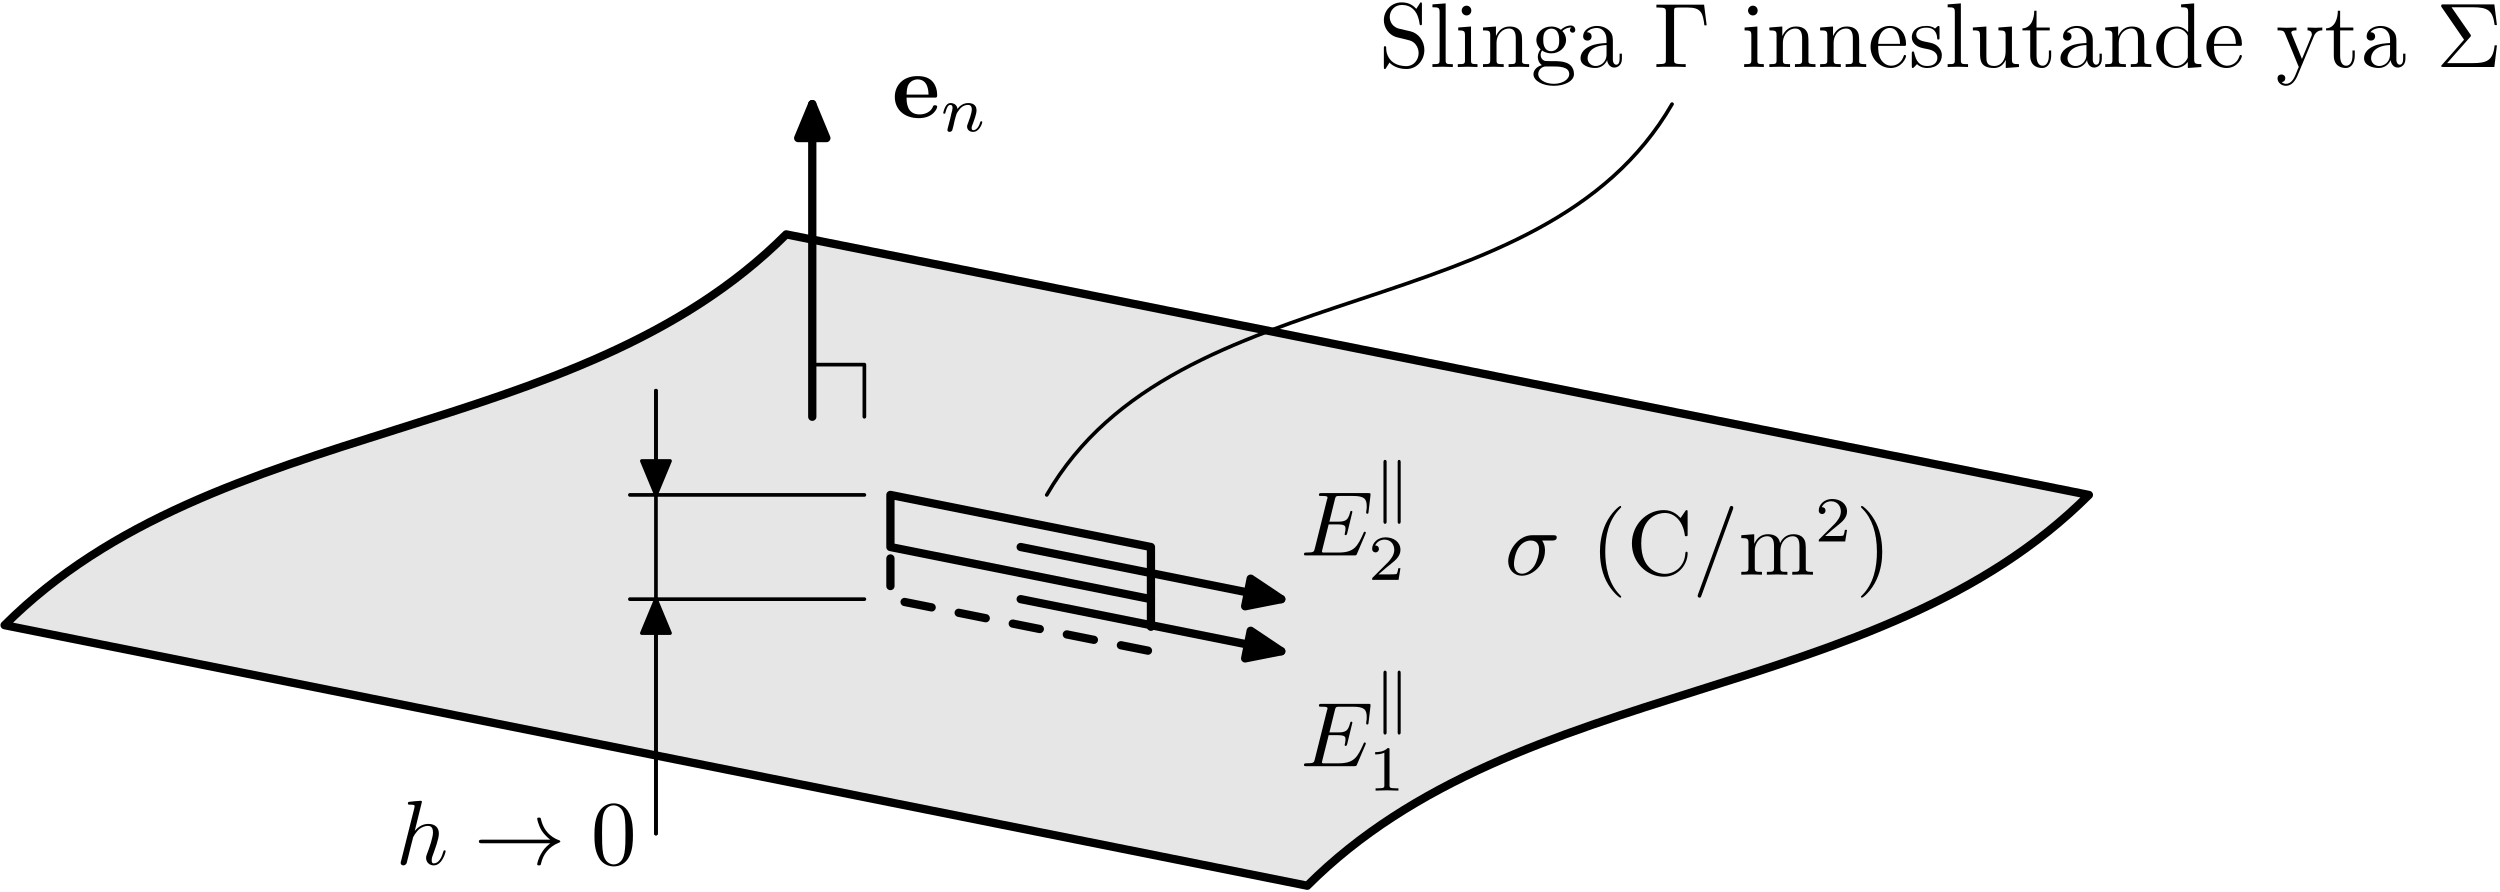
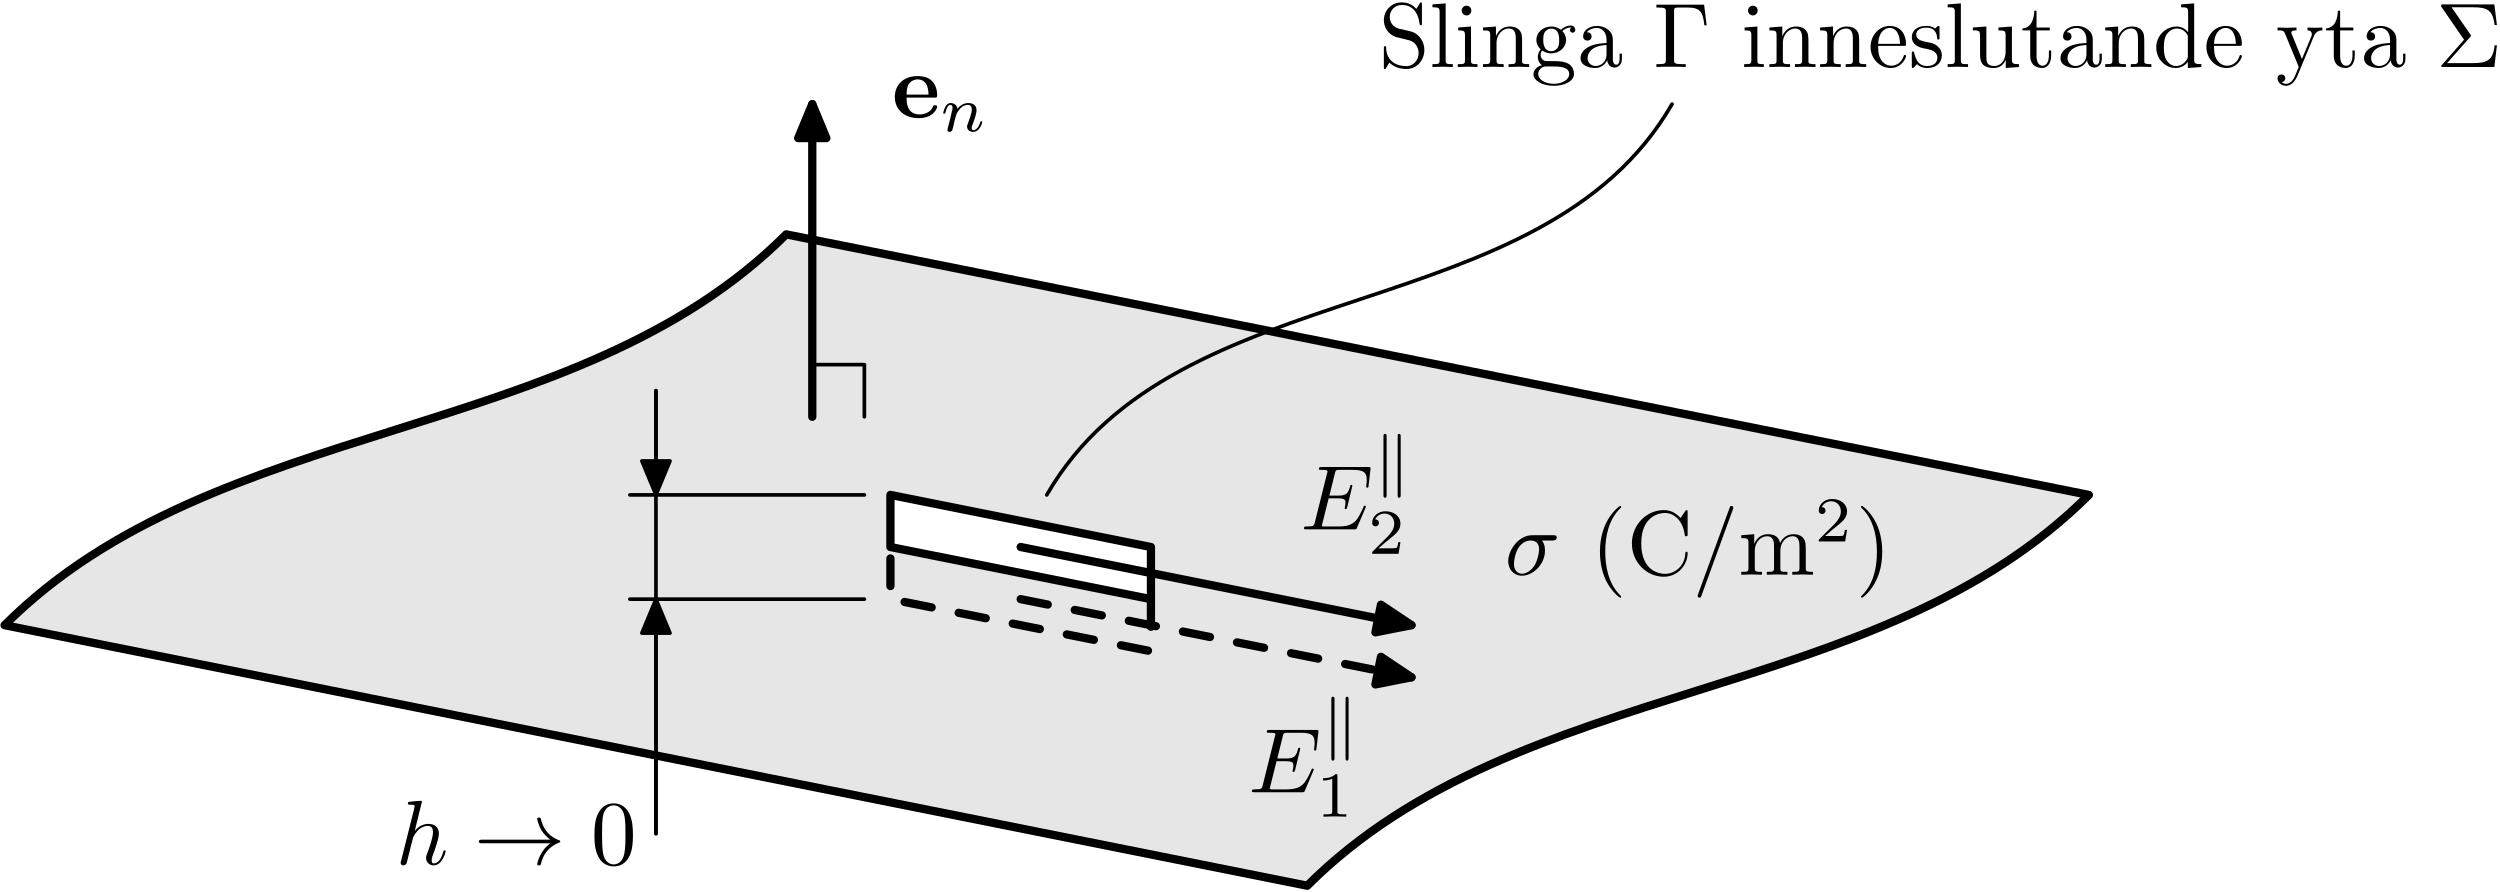
<svg xmlns="http://www.w3.org/2000/svg" xmlns:xlink="http://www.w3.org/1999/xlink" width="272pt" height="97pt" viewBox="0 0 272 97">
  <defs>
    <g>
      <g id="glyph-0-0">
        <path d="M 5.156 -3.719 C 5.297 -3.719 5.656 -3.719 5.656 -4.062 C 5.656 -4.297 5.438 -4.297 5.266 -4.297 L 2.984 -4.297 C 1.484 -4.297 0.375 -2.656 0.375 -1.469 C 0.375 -0.594 0.969 0.109 1.875 0.109 C 3.047 0.109 4.375 -1.094 4.375 -2.625 C 4.375 -2.797 4.375 -3.281 4.062 -3.719 Z M 1.891 -0.109 C 1.391 -0.109 1 -0.469 1 -1.188 C 1 -1.484 1.109 -2.297 1.469 -2.891 C 1.891 -3.578 2.484 -3.719 2.828 -3.719 C 3.656 -3.719 3.734 -3.062 3.734 -2.75 C 3.734 -2.281 3.531 -1.469 3.203 -0.953 C 2.812 -0.375 2.266 -0.109 1.891 -0.109 Z M 1.891 -0.109 " />
      </g>
      <g id="glyph-0-1">
        <path d="M 4.375 -7.094 C 4.422 -7.234 4.422 -7.266 4.422 -7.281 C 4.422 -7.391 4.344 -7.484 4.234 -7.484 C 4.156 -7.484 4.094 -7.453 4.062 -7.391 L 0.594 2.109 C 0.547 2.25 0.547 2.281 0.547 2.297 C 0.547 2.406 0.641 2.5 0.75 2.5 C 0.875 2.5 0.906 2.422 0.969 2.25 Z M 4.375 -7.094 " />
      </g>
      <g id="glyph-0-2">
        <path d="M 7.062 -2.328 C 7.078 -2.375 7.109 -2.438 7.109 -2.469 C 7.109 -2.469 7.109 -2.578 6.984 -2.578 C 6.891 -2.578 6.875 -2.516 6.859 -2.453 C 6.203 -0.984 5.844 -0.312 4.141 -0.312 L 2.688 -0.312 C 2.547 -0.312 2.516 -0.312 2.469 -0.312 C 2.359 -0.328 2.328 -0.344 2.328 -0.422 C 2.328 -0.453 2.328 -0.469 2.375 -0.641 L 3.062 -3.375 L 4.047 -3.375 C 4.891 -3.375 4.891 -3.156 4.891 -2.906 C 4.891 -2.844 4.891 -2.719 4.828 -2.422 C 4.812 -2.375 4.797 -2.344 4.797 -2.312 C 4.797 -2.266 4.828 -2.203 4.922 -2.203 C 5 -2.203 5.031 -2.25 5.078 -2.406 L 5.641 -4.734 C 5.641 -4.797 5.594 -4.844 5.516 -4.844 C 5.438 -4.844 5.406 -4.781 5.391 -4.672 C 5.172 -3.906 5 -3.672 4.078 -3.672 L 3.141 -3.672 L 3.734 -6.078 C 3.828 -6.438 3.844 -6.469 4.281 -6.469 L 5.688 -6.469 C 6.891 -6.469 7.203 -6.188 7.203 -5.359 C 7.203 -5.125 7.203 -5.109 7.156 -4.828 C 7.156 -4.781 7.141 -4.703 7.141 -4.656 C 7.141 -4.609 7.172 -4.531 7.266 -4.531 C 7.375 -4.531 7.391 -4.594 7.406 -4.781 L 7.609 -6.516 C 7.641 -6.781 7.594 -6.781 7.344 -6.781 L 2.297 -6.781 C 2.109 -6.781 2 -6.781 2 -6.578 C 2 -6.469 2.094 -6.469 2.281 -6.469 C 2.656 -6.469 2.938 -6.469 2.938 -6.297 C 2.938 -6.25 2.938 -6.234 2.875 -6.047 L 1.562 -0.781 C 1.469 -0.391 1.453 -0.312 0.656 -0.312 C 0.484 -0.312 0.375 -0.312 0.375 -0.125 C 0.375 0 0.469 0 0.656 0 L 5.828 0 C 6.062 0 6.078 -0.016 6.141 -0.172 Z M 7.062 -2.328 " />
      </g>
      <g id="glyph-0-3">
        <path d="M 2.859 -6.812 C 2.859 -6.812 2.859 -6.922 2.734 -6.922 C 2.5 -6.922 1.781 -6.844 1.516 -6.812 C 1.438 -6.812 1.328 -6.797 1.328 -6.625 C 1.328 -6.5 1.422 -6.5 1.562 -6.5 C 2.047 -6.5 2.062 -6.438 2.062 -6.328 L 2.031 -6.125 L 0.594 -0.391 C 0.547 -0.25 0.547 -0.234 0.547 -0.172 C 0.547 0.062 0.75 0.109 0.844 0.109 C 1 0.109 1.156 -0.016 1.203 -0.156 L 1.391 -0.906 L 1.609 -1.797 C 1.672 -2.031 1.734 -2.25 1.781 -2.469 C 1.797 -2.531 1.891 -2.859 1.891 -2.922 C 1.922 -3.016 2.234 -3.562 2.578 -3.844 C 2.797 -4 3.094 -4.188 3.531 -4.188 C 3.953 -4.188 4.062 -3.844 4.062 -3.484 C 4.062 -2.953 3.688 -1.859 3.453 -1.25 C 3.375 -1.031 3.312 -0.906 3.312 -0.703 C 3.312 -0.234 3.672 0.109 4.141 0.109 C 5.078 0.109 5.438 -1.344 5.438 -1.422 C 5.438 -1.531 5.359 -1.531 5.328 -1.531 C 5.219 -1.531 5.219 -1.5 5.172 -1.344 C 5.031 -0.812 4.703 -0.109 4.156 -0.109 C 3.984 -0.109 3.922 -0.203 3.922 -0.438 C 3.922 -0.688 4 -0.922 4.094 -1.141 C 4.25 -1.578 4.703 -2.766 4.703 -3.344 C 4.703 -3.984 4.312 -4.406 3.562 -4.406 C 2.938 -4.406 2.453 -4.094 2.078 -3.641 Z M 2.859 -6.812 " />
      </g>
      <g id="glyph-1-0">
        <path d="M 3.297 2.391 C 3.297 2.359 3.297 2.344 3.125 2.172 C 1.891 0.922 1.562 -0.969 1.562 -2.5 C 1.562 -4.234 1.938 -5.969 3.172 -7.203 C 3.297 -7.328 3.297 -7.344 3.297 -7.375 C 3.297 -7.453 3.266 -7.484 3.203 -7.484 C 3.094 -7.484 2.203 -6.797 1.609 -5.531 C 1.109 -4.438 0.984 -3.328 0.984 -2.5 C 0.984 -1.719 1.094 -0.516 1.641 0.625 C 2.25 1.844 3.094 2.5 3.203 2.5 C 3.266 2.5 3.297 2.469 3.297 2.391 Z M 3.297 2.391 " />
      </g>
      <g id="glyph-1-1">
        <path d="M 0.562 -3.406 C 0.562 -1.344 2.172 0.219 4.031 0.219 C 5.656 0.219 6.625 -1.172 6.625 -2.328 C 6.625 -2.422 6.625 -2.5 6.5 -2.5 C 6.391 -2.5 6.391 -2.438 6.375 -2.328 C 6.297 -0.906 5.234 -0.094 4.141 -0.094 C 3.531 -0.094 1.578 -0.422 1.578 -3.406 C 1.578 -6.375 3.531 -6.719 4.141 -6.719 C 5.219 -6.719 6.109 -5.812 6.312 -4.359 C 6.328 -4.219 6.328 -4.188 6.469 -4.188 C 6.625 -4.188 6.625 -4.219 6.625 -4.422 L 6.625 -6.781 C 6.625 -6.953 6.625 -7.031 6.516 -7.031 C 6.484 -7.031 6.438 -7.031 6.359 -6.906 L 5.859 -6.172 C 5.5 -6.531 4.984 -7.031 4.031 -7.031 C 2.156 -7.031 0.562 -5.438 0.562 -3.406 Z M 0.562 -3.406 " />
      </g>
      <g id="glyph-1-2">
        <path d="M 1.094 -3.422 L 1.094 -0.75 C 1.094 -0.312 0.984 -0.312 0.312 -0.312 L 0.312 0 C 0.672 -0.016 1.172 -0.031 1.453 -0.031 C 1.703 -0.031 2.219 -0.016 2.562 0 L 2.562 -0.312 C 1.891 -0.312 1.781 -0.312 1.781 -0.75 L 1.781 -2.594 C 1.781 -3.625 2.5 -4.188 3.125 -4.188 C 3.766 -4.188 3.875 -3.656 3.875 -3.078 L 3.875 -0.75 C 3.875 -0.312 3.766 -0.312 3.094 -0.312 L 3.094 0 C 3.438 -0.016 3.953 -0.031 4.219 -0.031 C 4.469 -0.031 5 -0.016 5.328 0 L 5.328 -0.312 C 4.672 -0.312 4.562 -0.312 4.562 -0.75 L 4.562 -2.594 C 4.562 -3.625 5.266 -4.188 5.906 -4.188 C 6.531 -4.188 6.641 -3.656 6.641 -3.078 L 6.641 -0.75 C 6.641 -0.312 6.531 -0.312 5.859 -0.312 L 5.859 0 C 6.203 -0.016 6.719 -0.031 6.984 -0.031 C 7.25 -0.031 7.766 -0.016 8.109 0 L 8.109 -0.312 C 7.594 -0.312 7.344 -0.312 7.328 -0.609 L 7.328 -2.516 C 7.328 -3.375 7.328 -3.672 7.016 -4.031 C 6.875 -4.203 6.547 -4.406 5.969 -4.406 C 5.141 -4.406 4.688 -3.812 4.531 -3.422 C 4.391 -4.297 3.656 -4.406 3.203 -4.406 C 2.469 -4.406 2 -3.984 1.719 -3.359 L 1.719 -4.406 L 0.312 -4.297 L 0.312 -3.984 C 1.016 -3.984 1.094 -3.922 1.094 -3.422 Z M 1.094 -3.422 " />
      </g>
      <g id="glyph-1-3">
        <path d="M 2.875 -2.5 C 2.875 -3.266 2.766 -4.469 2.219 -5.609 C 1.625 -6.828 0.766 -7.484 0.672 -7.484 C 0.609 -7.484 0.562 -7.438 0.562 -7.375 C 0.562 -7.344 0.562 -7.328 0.75 -7.141 C 1.734 -6.156 2.297 -4.578 2.297 -2.5 C 2.297 -0.781 1.938 0.969 0.703 2.219 C 0.562 2.344 0.562 2.359 0.562 2.391 C 0.562 2.453 0.609 2.5 0.672 2.5 C 0.766 2.5 1.672 1.812 2.25 0.547 C 2.766 -0.547 2.875 -1.656 2.875 -2.5 Z M 2.875 -2.5 " />
      </g>
      <g id="glyph-1-4">
        <path d="M 3.484 -3.875 L 2.203 -4.172 C 1.578 -4.328 1.203 -4.859 1.203 -5.438 C 1.203 -6.141 1.734 -6.75 2.516 -6.75 C 4.172 -6.75 4.391 -5.109 4.453 -4.672 C 4.469 -4.609 4.469 -4.547 4.578 -4.547 C 4.703 -4.547 4.703 -4.594 4.703 -4.781 L 4.703 -6.781 C 4.703 -6.953 4.703 -7.031 4.594 -7.031 C 4.531 -7.031 4.516 -7.016 4.453 -6.891 L 4.094 -6.328 C 3.797 -6.625 3.391 -7.031 2.5 -7.031 C 1.391 -7.031 0.562 -6.156 0.562 -5.094 C 0.562 -4.266 1.094 -3.531 1.859 -3.266 C 1.969 -3.234 2.484 -3.109 3.188 -2.938 C 3.453 -2.875 3.75 -2.797 4.031 -2.438 C 4.234 -2.172 4.344 -1.844 4.344 -1.516 C 4.344 -0.812 3.844 -0.094 3 -0.094 C 2.719 -0.094 1.953 -0.141 1.422 -0.625 C 0.844 -1.172 0.812 -1.797 0.812 -2.156 C 0.797 -2.266 0.719 -2.266 0.688 -2.266 C 0.562 -2.266 0.562 -2.188 0.562 -2.016 L 0.562 -0.016 C 0.562 0.156 0.562 0.219 0.672 0.219 C 0.734 0.219 0.75 0.203 0.812 0.094 C 0.812 0.078 0.844 0.047 1.172 -0.484 C 1.484 -0.141 2.125 0.219 3.016 0.219 C 4.172 0.219 4.969 -0.75 4.969 -1.859 C 4.969 -2.844 4.312 -3.672 3.484 -3.875 Z M 3.484 -3.875 " />
      </g>
      <g id="glyph-1-5">
        <path d="M 1.766 -6.922 L 0.328 -6.812 L 0.328 -6.5 C 1.031 -6.5 1.109 -6.438 1.109 -5.938 L 1.109 -0.75 C 1.109 -0.312 1 -0.312 0.328 -0.312 L 0.328 0 C 0.656 -0.016 1.188 -0.031 1.438 -0.031 C 1.688 -0.031 2.172 -0.016 2.547 0 L 2.547 -0.312 C 1.875 -0.312 1.766 -0.312 1.766 -0.75 Z M 1.766 -6.922 " />
      </g>
      <g id="glyph-1-6">
        <path d="M 1.766 -4.406 L 0.375 -4.297 L 0.375 -3.984 C 1.016 -3.984 1.109 -3.922 1.109 -3.438 L 1.109 -0.75 C 1.109 -0.312 1 -0.312 0.328 -0.312 L 0.328 0 C 0.641 -0.016 1.188 -0.031 1.422 -0.031 C 1.781 -0.031 2.125 -0.016 2.469 0 L 2.469 -0.312 C 1.797 -0.312 1.766 -0.359 1.766 -0.75 Z M 1.797 -6.141 C 1.797 -6.453 1.562 -6.672 1.281 -6.672 C 0.969 -6.672 0.75 -6.406 0.75 -6.141 C 0.75 -5.875 0.969 -5.609 1.281 -5.609 C 1.562 -5.609 1.797 -5.828 1.797 -6.141 Z M 1.797 -6.141 " />
      </g>
      <g id="glyph-1-7">
        <path d="M 1.094 -3.422 L 1.094 -0.75 C 1.094 -0.312 0.984 -0.312 0.312 -0.312 L 0.312 0 C 0.672 -0.016 1.172 -0.031 1.453 -0.031 C 1.703 -0.031 2.219 -0.016 2.562 0 L 2.562 -0.312 C 1.891 -0.312 1.781 -0.312 1.781 -0.75 L 1.781 -2.594 C 1.781 -3.625 2.5 -4.188 3.125 -4.188 C 3.766 -4.188 3.875 -3.656 3.875 -3.078 L 3.875 -0.75 C 3.875 -0.312 3.766 -0.312 3.094 -0.312 L 3.094 0 C 3.438 -0.016 3.953 -0.031 4.219 -0.031 C 4.469 -0.031 5 -0.016 5.328 0 L 5.328 -0.312 C 4.812 -0.312 4.562 -0.312 4.562 -0.609 L 4.562 -2.516 C 4.562 -3.375 4.562 -3.672 4.25 -4.031 C 4.109 -4.203 3.781 -4.406 3.203 -4.406 C 2.469 -4.406 2 -3.984 1.719 -3.359 L 1.719 -4.406 L 0.312 -4.297 L 0.312 -3.984 C 1.016 -3.984 1.094 -3.922 1.094 -3.422 Z M 1.094 -3.422 " />
      </g>
      <g id="glyph-1-8">
        <path d="M 2.219 -1.719 C 1.344 -1.719 1.344 -2.719 1.344 -2.938 C 1.344 -3.203 1.359 -3.531 1.5 -3.781 C 1.578 -3.891 1.812 -4.172 2.219 -4.172 C 3.078 -4.172 3.078 -3.188 3.078 -2.953 C 3.078 -2.688 3.078 -2.359 2.922 -2.109 C 2.844 -2 2.609 -1.719 2.219 -1.719 Z M 1.062 -1.328 C 1.062 -1.359 1.062 -1.594 1.219 -1.797 C 1.609 -1.516 2.031 -1.484 2.219 -1.484 C 3.141 -1.484 3.828 -2.172 3.828 -2.938 C 3.828 -3.312 3.672 -3.672 3.422 -3.906 C 3.781 -4.25 4.141 -4.297 4.312 -4.297 C 4.344 -4.297 4.391 -4.297 4.422 -4.281 C 4.312 -4.25 4.25 -4.141 4.25 -4.016 C 4.25 -3.844 4.391 -3.734 4.547 -3.734 C 4.641 -3.734 4.828 -3.797 4.828 -4.031 C 4.828 -4.203 4.719 -4.516 4.328 -4.516 C 4.125 -4.516 3.688 -4.453 3.266 -4.047 C 2.844 -4.375 2.438 -4.406 2.219 -4.406 C 1.281 -4.406 0.594 -3.719 0.594 -2.953 C 0.594 -2.516 0.812 -2.141 1.062 -1.922 C 0.938 -1.781 0.75 -1.453 0.75 -1.094 C 0.75 -0.781 0.891 -0.406 1.203 -0.203 C 0.594 -0.047 0.281 0.391 0.281 0.781 C 0.281 1.5 1.266 2.047 2.484 2.047 C 3.656 2.047 4.688 1.547 4.688 0.766 C 4.688 0.422 4.562 -0.094 4.047 -0.375 C 3.516 -0.641 2.938 -0.641 2.328 -0.641 C 2.078 -0.641 1.656 -0.641 1.578 -0.656 C 1.266 -0.703 1.062 -1 1.062 -1.328 Z M 2.5 1.828 C 1.484 1.828 0.797 1.312 0.797 0.781 C 0.797 0.328 1.172 -0.047 1.609 -0.062 L 2.203 -0.062 C 3.062 -0.062 4.172 -0.062 4.172 0.781 C 4.172 1.328 3.469 1.828 2.5 1.828 Z M 2.5 1.828 " />
      </g>
      <g id="glyph-1-9">
        <path d="M 3.312 -0.75 C 3.359 -0.359 3.625 0.062 4.094 0.062 C 4.312 0.062 4.922 -0.078 4.922 -0.891 L 4.922 -1.453 L 4.672 -1.453 L 4.672 -0.891 C 4.672 -0.312 4.422 -0.25 4.312 -0.25 C 3.984 -0.25 3.938 -0.703 3.938 -0.75 L 3.938 -2.734 C 3.938 -3.156 3.938 -3.547 3.578 -3.922 C 3.188 -4.312 2.688 -4.469 2.219 -4.469 C 1.391 -4.469 0.703 -4 0.703 -3.344 C 0.703 -3.047 0.906 -2.875 1.172 -2.875 C 1.453 -2.875 1.625 -3.078 1.625 -3.328 C 1.625 -3.453 1.578 -3.781 1.109 -3.781 C 1.391 -4.141 1.875 -4.25 2.188 -4.25 C 2.688 -4.25 3.25 -3.859 3.25 -2.969 L 3.25 -2.609 C 2.734 -2.578 2.047 -2.547 1.422 -2.25 C 0.672 -1.906 0.422 -1.391 0.422 -0.953 C 0.422 -0.141 1.391 0.109 2.016 0.109 C 2.672 0.109 3.125 -0.297 3.312 -0.75 Z M 3.25 -2.391 L 3.25 -1.391 C 3.25 -0.453 2.531 -0.109 2.078 -0.109 C 1.594 -0.109 1.188 -0.453 1.188 -0.953 C 1.188 -1.5 1.609 -2.328 3.25 -2.391 Z M 3.25 -2.391 " />
      </g>
      <g id="glyph-1-10">
        <path d="M 5.516 -6.781 L 0.328 -6.781 L 0.328 -6.469 L 0.562 -6.469 C 1.328 -6.469 1.359 -6.359 1.359 -6 L 1.359 -0.781 C 1.359 -0.422 1.328 -0.312 0.562 -0.312 L 0.328 -0.312 L 0.328 0 C 0.672 -0.031 1.453 -0.031 1.844 -0.031 C 2.25 -0.031 3.156 -0.031 3.516 0 L 3.516 -0.312 L 3.188 -0.312 C 2.25 -0.312 2.25 -0.438 2.25 -0.781 L 2.25 -6.078 C 2.25 -6.406 2.266 -6.469 2.734 -6.469 L 3.766 -6.469 C 5.188 -6.469 5.391 -5.875 5.547 -4.531 L 5.797 -4.531 Z M 5.516 -6.781 " />
      </g>
      <g id="glyph-1-11">
        <path d="M 1.109 -2.516 C 1.172 -4 2.016 -4.25 2.359 -4.25 C 3.375 -4.25 3.484 -2.906 3.484 -2.516 Z M 1.109 -2.297 L 3.891 -2.297 C 4.109 -2.297 4.141 -2.297 4.141 -2.516 C 4.141 -3.5 3.594 -4.469 2.359 -4.469 C 1.203 -4.469 0.281 -3.438 0.281 -2.188 C 0.281 -0.859 1.328 0.109 2.469 0.109 C 3.688 0.109 4.141 -1 4.141 -1.188 C 4.141 -1.281 4.062 -1.312 4 -1.312 C 3.922 -1.312 3.891 -1.25 3.875 -1.172 C 3.531 -0.141 2.625 -0.141 2.531 -0.141 C 2.031 -0.141 1.641 -0.438 1.406 -0.812 C 1.109 -1.281 1.109 -1.938 1.109 -2.297 Z M 1.109 -2.297 " />
      </g>
      <g id="glyph-1-12">
        <path d="M 2.078 -1.938 C 2.297 -1.891 3.109 -1.734 3.109 -1.016 C 3.109 -0.516 2.766 -0.109 1.984 -0.109 C 1.141 -0.109 0.781 -0.672 0.594 -1.531 C 0.562 -1.656 0.562 -1.688 0.453 -1.688 C 0.328 -1.688 0.328 -1.625 0.328 -1.453 L 0.328 -0.125 C 0.328 0.047 0.328 0.109 0.438 0.109 C 0.484 0.109 0.5 0.094 0.688 -0.094 C 0.703 -0.109 0.703 -0.125 0.891 -0.312 C 1.328 0.094 1.781 0.109 1.984 0.109 C 3.125 0.109 3.594 -0.562 3.594 -1.281 C 3.594 -1.797 3.297 -2.109 3.172 -2.219 C 2.844 -2.547 2.453 -2.625 2.031 -2.703 C 1.469 -2.812 0.812 -2.938 0.812 -3.516 C 0.812 -3.875 1.062 -4.281 1.922 -4.281 C 3.016 -4.281 3.078 -3.375 3.094 -3.078 C 3.094 -2.984 3.188 -2.984 3.203 -2.984 C 3.344 -2.984 3.344 -3.031 3.344 -3.219 L 3.344 -4.234 C 3.344 -4.391 3.344 -4.469 3.234 -4.469 C 3.188 -4.469 3.156 -4.469 3.031 -4.344 C 3 -4.312 2.906 -4.219 2.859 -4.188 C 2.484 -4.469 2.078 -4.469 1.922 -4.469 C 0.703 -4.469 0.328 -3.797 0.328 -3.234 C 0.328 -2.891 0.484 -2.609 0.75 -2.391 C 1.078 -2.141 1.359 -2.078 2.078 -1.938 Z M 2.078 -1.938 " />
      </g>
      <g id="glyph-1-13">
        <path d="M 3.891 -0.781 L 3.891 0.109 L 5.328 0 L 5.328 -0.312 C 4.641 -0.312 4.562 -0.375 4.562 -0.875 L 4.562 -4.406 L 3.094 -4.297 L 3.094 -3.984 C 3.781 -3.984 3.875 -3.922 3.875 -3.422 L 3.875 -1.656 C 3.875 -0.781 3.391 -0.109 2.656 -0.109 C 1.828 -0.109 1.781 -0.578 1.781 -1.094 L 1.781 -4.406 L 0.312 -4.297 L 0.312 -3.984 C 1.094 -3.984 1.094 -3.953 1.094 -3.078 L 1.094 -1.578 C 1.094 -0.797 1.094 0.109 2.609 0.109 C 3.172 0.109 3.609 -0.172 3.891 -0.781 Z M 3.891 -0.781 " />
      </g>
      <g id="glyph-1-14">
        <path d="M 1.719 -3.984 L 3.156 -3.984 L 3.156 -4.297 L 1.719 -4.297 L 1.719 -6.125 L 1.469 -6.125 C 1.469 -5.312 1.172 -4.25 0.188 -4.203 L 0.188 -3.984 L 1.031 -3.984 L 1.031 -1.234 C 1.031 -0.016 1.969 0.109 2.328 0.109 C 3.031 0.109 3.312 -0.594 3.312 -1.234 L 3.312 -1.797 L 3.062 -1.797 L 3.062 -1.25 C 3.062 -0.516 2.766 -0.141 2.391 -0.141 C 1.719 -0.141 1.719 -1.047 1.719 -1.219 Z M 1.719 -3.984 " />
      </g>
      <g id="glyph-1-15">
        <path d="M 3.781 -0.547 L 3.781 0.109 L 5.25 0 L 5.25 -0.312 C 4.562 -0.312 4.469 -0.375 4.469 -0.875 L 4.469 -6.922 L 3.047 -6.812 L 3.047 -6.5 C 3.734 -6.5 3.812 -6.438 3.812 -5.938 L 3.812 -3.781 C 3.531 -4.141 3.094 -4.406 2.562 -4.406 C 1.391 -4.406 0.344 -3.422 0.344 -2.141 C 0.344 -0.875 1.312 0.109 2.453 0.109 C 3.094 0.109 3.531 -0.234 3.781 -0.547 Z M 3.781 -3.219 L 3.781 -1.172 C 3.781 -1 3.781 -0.984 3.672 -0.812 C 3.375 -0.328 2.938 -0.109 2.5 -0.109 C 2.047 -0.109 1.688 -0.375 1.453 -0.75 C 1.203 -1.156 1.172 -1.719 1.172 -2.141 C 1.172 -2.5 1.188 -3.094 1.469 -3.547 C 1.688 -3.859 2.062 -4.188 2.609 -4.188 C 2.953 -4.188 3.375 -4.031 3.672 -3.594 C 3.781 -3.422 3.781 -3.406 3.781 -3.219 Z M 3.781 -3.219 " />
      </g>
      <g id="glyph-1-16">
        <path d="M 4.141 -3.344 C 4.391 -3.984 4.906 -3.984 5.062 -3.984 L 5.062 -4.297 C 4.828 -4.281 4.547 -4.266 4.312 -4.266 C 4.141 -4.266 3.672 -4.281 3.453 -4.297 L 3.453 -3.984 C 3.766 -3.984 3.922 -3.812 3.922 -3.562 C 3.922 -3.453 3.906 -3.438 3.859 -3.312 L 2.844 -0.875 L 1.75 -3.547 C 1.703 -3.656 1.688 -3.688 1.688 -3.734 C 1.688 -3.984 2.047 -3.984 2.25 -3.984 L 2.25 -4.297 C 1.984 -4.281 1.328 -4.266 1.156 -4.266 C 0.891 -4.266 0.484 -4.281 0.188 -4.297 L 0.188 -3.984 C 0.672 -3.984 0.859 -3.984 1 -3.641 L 2.5 0 C 2.438 0.125 2.297 0.453 2.25 0.594 C 2.031 1.141 1.75 1.828 1.109 1.828 C 1.062 1.828 0.828 1.828 0.641 1.641 C 0.953 1.609 1.031 1.391 1.031 1.219 C 1.031 0.969 0.844 0.812 0.609 0.812 C 0.406 0.812 0.188 0.938 0.188 1.234 C 0.188 1.688 0.609 2.047 1.109 2.047 C 1.734 2.047 2.141 1.469 2.375 0.906 Z M 4.141 -3.344 " />
      </g>
      <g id="glyph-1-17">
        <path d="M 3.703 -3.25 C 3.797 -3.344 3.797 -3.391 3.797 -3.406 C 3.797 -3.453 3.766 -3.516 3.734 -3.547 L 1.688 -6.5 L 3.984 -6.5 C 5.672 -6.5 6.172 -6.141 6.375 -4.562 L 6.625 -4.562 L 6.344 -6.812 L 0.812 -6.812 C 0.578 -6.812 0.562 -6.812 0.562 -6.578 L 3.047 -2.969 L 0.672 -0.266 C 0.562 -0.156 0.562 -0.141 0.562 -0.109 C 0.562 0 0.672 0 0.812 0 L 6.344 0 L 6.625 -2.359 L 6.375 -2.359 C 6.203 -0.688 5.516 -0.422 3.953 -0.422 L 1.203 -0.422 Z M 3.703 -3.25 " />
      </g>
      <g id="glyph-1-18">
        <path d="M 4.578 -3.188 C 4.578 -3.984 4.531 -4.781 4.188 -5.516 C 3.734 -6.484 2.906 -6.641 2.5 -6.641 C 1.891 -6.641 1.172 -6.375 0.75 -5.453 C 0.438 -4.766 0.391 -3.984 0.391 -3.188 C 0.391 -2.438 0.422 -1.547 0.844 -0.781 C 1.266 0.016 2 0.219 2.484 0.219 C 3.016 0.219 3.781 0.016 4.219 -0.938 C 4.531 -1.625 4.578 -2.406 4.578 -3.188 Z M 2.484 0 C 2.094 0 1.5 -0.25 1.328 -1.203 C 1.219 -1.797 1.219 -2.719 1.219 -3.312 C 1.219 -3.953 1.219 -4.609 1.297 -5.141 C 1.484 -6.328 2.234 -6.422 2.484 -6.422 C 2.812 -6.422 3.469 -6.234 3.656 -5.25 C 3.766 -4.688 3.766 -3.938 3.766 -3.312 C 3.766 -2.562 3.766 -1.891 3.656 -1.25 C 3.5 -0.297 2.938 0 2.484 0 Z M 2.484 0 " />
      </g>
      <g id="glyph-2-0">
        <path d="M 3.516 -1.266 L 3.281 -1.266 C 3.266 -1.109 3.188 -0.703 3.094 -0.641 C 3.047 -0.594 2.516 -0.594 2.406 -0.594 L 1.125 -0.594 C 1.859 -1.234 2.109 -1.438 2.516 -1.766 C 3.031 -2.172 3.516 -2.609 3.516 -3.266 C 3.516 -4.109 2.781 -4.625 1.891 -4.625 C 1.031 -4.625 0.438 -4.016 0.438 -3.375 C 0.438 -3.031 0.734 -2.984 0.812 -2.984 C 0.969 -2.984 1.172 -3.109 1.172 -3.359 C 1.172 -3.484 1.125 -3.734 0.766 -3.734 C 0.984 -4.219 1.453 -4.375 1.781 -4.375 C 2.484 -4.375 2.844 -3.828 2.844 -3.266 C 2.844 -2.656 2.406 -2.188 2.188 -1.938 L 0.516 -0.266 C 0.438 -0.203 0.438 -0.188 0.438 0 L 3.312 0 Z M 3.516 -1.266 " />
      </g>
      <g id="glyph-2-1">
        <path d="M 2.328 -4.438 C 2.328 -4.625 2.328 -4.625 2.125 -4.625 C 1.672 -4.188 1.047 -4.188 0.766 -4.188 L 0.766 -3.938 C 0.922 -3.938 1.391 -3.938 1.766 -4.125 L 1.766 -0.578 C 1.766 -0.344 1.766 -0.25 1.078 -0.25 L 0.812 -0.25 L 0.812 0 C 0.938 0 1.797 -0.031 2.047 -0.031 C 2.266 -0.031 3.141 0 3.297 0 L 3.297 -0.25 L 3.031 -0.25 C 2.328 -0.25 2.328 -0.344 2.328 -0.578 Z M 2.328 -4.438 " />
      </g>
      <g id="glyph-3-0">
        <path d="M 1.438 -4.969 C 1.438 -5.062 1.438 -5.219 1.266 -5.219 C 1.094 -5.219 1.094 -5.047 1.094 -4.922 L 1.094 1.438 C 1.094 1.562 1.094 1.734 1.266 1.734 C 1.438 1.734 1.438 1.578 1.438 1.469 Z M 2.969 -4.922 C 2.969 -5.047 2.969 -5.219 2.797 -5.219 C 2.641 -5.219 2.641 -5.062 2.641 -4.969 L 2.641 1.469 C 2.641 1.578 2.641 1.734 2.797 1.734 C 2.969 1.734 2.969 1.562 2.969 1.438 Z M 2.969 -4.922 " />
      </g>
      <g id="glyph-4-0">
        <path d="M 4.609 -2.172 C 4.828 -2.172 4.922 -2.172 4.922 -2.438 C 4.922 -2.75 4.859 -3.484 4.359 -3.984 C 4 -4.344 3.469 -4.516 2.781 -4.516 C 1.188 -4.516 0.312 -3.484 0.312 -2.25 C 0.312 -0.906 1.312 0.062 2.922 0.062 C 4.5 0.062 4.922 -1 4.922 -1.172 C 4.922 -1.344 4.734 -1.344 4.688 -1.344 C 4.516 -1.344 4.5 -1.297 4.438 -1.141 C 4.234 -0.656 3.656 -0.344 3.016 -0.344 C 1.609 -0.344 1.594 -1.672 1.594 -2.172 Z M 1.594 -2.5 C 1.609 -2.891 1.625 -3.312 1.828 -3.641 C 2.094 -4.031 2.5 -4.156 2.781 -4.156 C 3.953 -4.156 3.969 -2.844 3.984 -2.5 Z M 1.594 -2.5 " />
      </g>
      <g id="glyph-5-0">
        <path d="M 0.844 -0.438 C 0.828 -0.344 0.781 -0.172 0.781 -0.156 C 0.781 0 0.906 0.062 1.016 0.062 C 1.141 0.062 1.25 -0.016 1.297 -0.078 C 1.328 -0.141 1.375 -0.375 1.422 -0.516 C 1.453 -0.641 1.531 -0.969 1.562 -1.141 C 1.609 -1.297 1.656 -1.453 1.688 -1.609 C 1.766 -1.891 1.781 -1.953 1.984 -2.234 C 2.172 -2.516 2.5 -2.875 3.031 -2.875 C 3.422 -2.875 3.438 -2.516 3.438 -2.391 C 3.438 -1.969 3.141 -1.203 3.031 -0.906 C 2.953 -0.703 2.922 -0.641 2.922 -0.531 C 2.922 -0.156 3.219 0.062 3.578 0.062 C 4.281 0.062 4.578 -0.891 4.578 -1 C 4.578 -1.094 4.5 -1.094 4.469 -1.094 C 4.375 -1.094 4.375 -1.047 4.344 -0.969 C 4.188 -0.406 3.875 -0.125 3.609 -0.125 C 3.453 -0.125 3.422 -0.219 3.422 -0.375 C 3.422 -0.531 3.469 -0.625 3.594 -0.938 C 3.672 -1.156 3.953 -1.891 3.953 -2.281 C 3.953 -2.953 3.422 -3.078 3.047 -3.078 C 2.469 -3.078 2.078 -2.719 1.875 -2.438 C 1.828 -2.922 1.422 -3.078 1.125 -3.078 C 0.828 -3.078 0.672 -2.859 0.578 -2.703 C 0.422 -2.438 0.328 -2.047 0.328 -2 C 0.328 -1.922 0.422 -1.922 0.453 -1.922 C 0.547 -1.922 0.547 -1.938 0.594 -2.125 C 0.703 -2.531 0.844 -2.875 1.109 -2.875 C 1.297 -2.875 1.344 -2.719 1.344 -2.531 C 1.344 -2.406 1.281 -2.141 1.219 -1.953 C 1.172 -1.766 1.109 -1.484 1.078 -1.328 Z M 0.844 -0.438 " />
      </g>
      <g id="glyph-6-0">
        <path d="M 8.312 -2.297 C 7.766 -1.875 7.5 -1.469 7.422 -1.328 C 6.969 -0.641 6.891 -0.016 6.891 -0.016 C 6.891 0.109 7.016 0.109 7.094 0.109 C 7.25 0.109 7.266 0.094 7.312 -0.094 C 7.531 -1.062 8.125 -1.906 9.25 -2.359 C 9.375 -2.406 9.406 -2.422 9.406 -2.5 C 9.406 -2.562 9.344 -2.594 9.328 -2.609 C 8.875 -2.766 7.672 -3.266 7.297 -4.938 C 7.266 -5.062 7.25 -5.094 7.094 -5.094 C 7.016 -5.094 6.891 -5.094 6.891 -4.969 C 6.891 -4.953 6.984 -4.328 7.391 -3.656 C 7.594 -3.359 7.891 -3.016 8.312 -2.688 L 0.906 -2.688 C 0.734 -2.688 0.547 -2.688 0.547 -2.5 C 0.547 -2.297 0.734 -2.297 0.906 -2.297 Z M 8.312 -2.297 " />
      </g>
    </g>
  </defs>
  <path fill-rule="nonzero" fill="rgb(90.039%, 90.039%, 90.039%)" fill-opacity="1" d="M 0.5 68.02 L 142.23 96.367 C 165.23 73.367 204.27 76.848 227.27 53.848 L 85.539 25.5 C 62.539 48.5 23.5 45.02 0.5 68.02 " />
  <path fill="none" stroke-width="9" stroke-linecap="butt" stroke-linejoin="round" stroke="rgb(0%, 0%, 0%)" stroke-opacity="1" stroke-miterlimit="10" d="M 1705 6519.805 L 3122.305 6236.328 C 3352.305 6466.328 3742.695 6431.523 3972.695 6661.523 L 2555.391 6945 C 2325.391 6715 1935 6749.805 1705 6519.805 Z M 1705 6519.805 " transform="matrix(0.1, 0, 0, -0.1, -170, 720)" />
+   <path fill-rule="nonzero" fill="rgb(100%, 100%, 100%)" fill-opacity="1" d="M 96.879 53.848 L 125.223 59.516 L 125.223 65.188 L 96.879 59.516 L 96.879 53.848 " />
  <path fill="none" stroke-width="9" stroke-linecap="butt" stroke-linejoin="round" stroke="rgb(0%, 0%, 0%)" stroke-opacity="1" stroke-miterlimit="10" d="M 2668.789 6661.523 L 2952.227 6604.844 L 2952.227 6548.125 L 2668.789 6604.844 Z M 2668.789 6661.523 " transform="matrix(0.1, 0, 0, -0.1, -170, 720)" />
  <path fill="none" stroke-width="9" stroke-linecap="round" stroke-linejoin="round" stroke="rgb(0%, 0%, 0%)" stroke-opacity="1" stroke-dasharray="30 30" stroke-miterlimit="10" d="M 2952.227 6548.125 L 2952.227 6491.445 L 2668.789 6548.125 L 2668.789 6604.844 " transform="matrix(0.1, 0, 0, -0.1, -170, 720)" />
  <g fill="rgb(0%, 0%, 0%)" fill-opacity="1">
    <use xlink:href="#glyph-0-0" x="163.718" y="62.529" />
  </g>
  <g fill="rgb(0%, 0%, 0%)" fill-opacity="1">
    <use xlink:href="#glyph-1-0" x="173.089" y="62.529" />
  </g>
  <g fill="rgb(0%, 0%, 0%)" fill-opacity="1">
    <use xlink:href="#glyph-1-1" x="176.989" y="62.529" />
  </g>
  <g fill="rgb(0%, 0%, 0%)" fill-opacity="1">
    <use xlink:href="#glyph-0-1" x="184.159" y="62.529" />
  </g>
  <g fill="rgb(0%, 0%, 0%)" fill-opacity="1">
    <use xlink:href="#glyph-1-2" x="189.14" y="62.529" />
  </g>
  <g fill="rgb(0%, 0%, 0%)" fill-opacity="1">
    <use xlink:href="#glyph-2-0" x="197.442" y="58.914" />
  </g>
  <g fill="rgb(0%, 0%, 0%)" fill-opacity="1">
    <use xlink:href="#glyph-1-3" x="201.912" y="62.529" />
  </g>
  <g fill="rgb(0%, 0%, 0%)" fill-opacity="1">
    <use xlink:href="#glyph-1-4" x="150.002" y="7.29" />
  </g>
  <g fill="rgb(0%, 0%, 0%)" fill-opacity="1">
    <use xlink:href="#glyph-1-5" x="155.521" y="7.29" />
    <use xlink:href="#glyph-1-6" x="158.281" y="7.29" />
    <use xlink:href="#glyph-1-7" x="161.041" y="7.29" />
  </g>
  <g fill="rgb(0%, 0%, 0%)" fill-opacity="1">
    <use xlink:href="#glyph-1-8" x="166.561" y="7.29" />
  </g>
  <g fill="rgb(0%, 0%, 0%)" fill-opacity="1">
    <use xlink:href="#glyph-1-9" x="171.541" y="7.29" />
  </g>
  <g fill="rgb(0%, 0%, 0%)" fill-opacity="1">
    <use xlink:href="#glyph-1-10" x="179.889" y="7.29" />
  </g>
  <g fill="rgb(0%, 0%, 0%)" fill-opacity="1">
    <use xlink:href="#glyph-1-6" x="189.436" y="7.29" />
    <use xlink:href="#glyph-1-7" x="192.196" y="7.29" />
  </g>
  <g fill="rgb(0%, 0%, 0%)" fill-opacity="1">
    <use xlink:href="#glyph-1-7" x="197.716" y="7.29" />
  </g>
  <g fill="rgb(0%, 0%, 0%)" fill-opacity="1">
    <use xlink:href="#glyph-1-11" x="203.236" y="7.29" />
  </g>
  <g fill="rgb(0%, 0%, 0%)" fill-opacity="1">
    <use xlink:href="#glyph-1-12" x="207.676" y="7.29" />
  </g>
  <g fill="rgb(0%, 0%, 0%)" fill-opacity="1">
    <use xlink:href="#glyph-1-5" x="211.576" y="7.29" />
    <use xlink:href="#glyph-1-13" x="214.336" y="7.29" />
  </g>
  <g fill="rgb(0%, 0%, 0%)" fill-opacity="1">
    <use xlink:href="#glyph-1-14" x="219.856" y="7.29" />
  </g>
  <g fill="rgb(0%, 0%, 0%)" fill-opacity="1">
    <use xlink:href="#glyph-1-9" x="223.756" y="7.29" />
  </g>
  <g fill="rgb(0%, 0%, 0%)" fill-opacity="1">
    <use xlink:href="#glyph-1-7" x="228.736" y="7.29" />
  </g>
  <g fill="rgb(0%, 0%, 0%)" fill-opacity="1">
    <use xlink:href="#glyph-1-15" x="234.256" y="7.29" />
  </g>
  <g fill="rgb(0%, 0%, 0%)" fill-opacity="1">
    <use xlink:href="#glyph-1-11" x="239.776" y="7.29" />
  </g>
  <g fill="rgb(0%, 0%, 0%)" fill-opacity="1">
    <use xlink:href="#glyph-1-16" x="247.607" y="7.29" />
  </g>
  <g fill="rgb(0%, 0%, 0%)" fill-opacity="1">
    <use xlink:href="#glyph-1-14" x="252.887" y="7.29" />
  </g>
  <g fill="rgb(0%, 0%, 0%)" fill-opacity="1">
    <use xlink:href="#glyph-1-9" x="256.787" y="7.29" />
  </g>
  <g fill="rgb(0%, 0%, 0%)" fill-opacity="1">
    <use xlink:href="#glyph-1-17" x="265.041" y="7.29" />
  </g>
  <path fill="none" stroke-width="4" stroke-linecap="round" stroke-linejoin="round" stroke="rgb(0%, 0%, 0%)" stroke-opacity="1" stroke-miterlimit="10" d="M 3519.18 7086.719 C 3377.148 6840.742 2980.898 6907.539 2838.867 6661.523 " transform="matrix(0.1, 0, 0, -0.1, -170, 720)" />
-   <path fill="none" stroke-width="9" stroke-linecap="round" stroke-linejoin="round" stroke="rgb(0%, 0%, 0%)" stroke-opacity="1" stroke-miterlimit="10" d="M 2810.508 6604.844 L 3093.984 6548.125 " transform="matrix(0.1, 0, 0, -0.1, -170, 720)" />
-   <path fill-rule="nonzero" fill="rgb(0%, 0%, 0%)" fill-opacity="1" d="M 135.473 65.961 L 139.398 65.188 L 136.074 62.961 " />
-   <path fill="none" stroke-width="9" stroke-linecap="round" stroke-linejoin="round" stroke="rgb(0%, 0%, 0%)" stroke-opacity="1" stroke-miterlimit="10" d="M 3054.727 6540.391 L 3093.984 6548.125 L 3060.742 6570.391 Z M 3054.727 6540.391 " transform="matrix(0.1, 0, 0, -0.1, -170, 720)" />
-   <g fill="rgb(0%, 0%, 0%)" fill-opacity="1">
-     <use xlink:href="#glyph-0-2" x="141.497" y="60.429" />
-   </g>
-   <g fill="rgb(0%, 0%, 0%)" fill-opacity="1">
-     <use xlink:href="#glyph-3-0" x="149.426" y="55.254" />
-   </g>
-   <g fill="rgb(0%, 0%, 0%)" fill-opacity="1">
-     <use xlink:href="#glyph-2-0" x="148.852" y="63.086" />
-   </g>
-   <path fill="none" stroke-width="9" stroke-linecap="round" stroke-linejoin="round" stroke="rgb(0%, 0%, 0%)" stroke-opacity="1" stroke-miterlimit="10" d="M 2810.508 6548.125 L 3093.984 6491.445 " transform="matrix(0.1, 0, 0, -0.1, -170, 720)" />
-   <path fill-rule="nonzero" fill="rgb(0%, 0%, 0%)" fill-opacity="1" d="M 135.473 71.633 L 139.398 70.855 L 136.074 68.629 " />
-   <path fill="none" stroke-width="9" stroke-linecap="round" stroke-linejoin="round" stroke="rgb(0%, 0%, 0%)" stroke-opacity="1" stroke-miterlimit="10" d="M 3054.727 6483.672 L 3093.984 6491.445 L 3060.742 6513.711 Z M 3054.727 6483.672 " transform="matrix(0.1, 0, 0, -0.1, -170, 720)" />
-   <g fill="rgb(0%, 0%, 0%)" fill-opacity="1">
-     <use xlink:href="#glyph-0-2" x="141.497" y="83.36" />
-   </g>
-   <g fill="rgb(0%, 0%, 0%)" fill-opacity="1">
-     <use xlink:href="#glyph-3-0" x="149.426" y="78.185" />
-   </g>
-   <g fill="rgb(0%, 0%, 0%)" fill-opacity="1">
-     <use xlink:href="#glyph-2-1" x="148.852" y="86.017" />
+   <path fill="none" stroke-width="9" stroke-linecap="round" stroke-linejoin="round" stroke="rgb(0%, 0%, 0%)" stroke-opacity="1" stroke-miterlimit="10" d="M 2810.508 6604.844 L 3235.703 6519.805 " transform="matrix(0.1, 0, 0, -0.1, -170, 720)" />
+   <path fill-rule="nonzero" fill="rgb(0%, 0%, 0%)" fill-opacity="1" d="M 149.645 68.797 L 153.57 68.02 L 150.246 65.793 " />
+   <path fill="none" stroke-width="9" stroke-linecap="round" stroke-linejoin="round" stroke="rgb(0%, 0%, 0%)" stroke-opacity="1" stroke-miterlimit="10" d="M 3196.445 6512.031 L 3235.703 6519.805 L 3202.461 6542.07 Z M 3196.445 6512.031 " transform="matrix(0.1, 0, 0, -0.1, -170, 720)" />
+   <g fill="rgb(0%, 0%, 0%)" fill-opacity="1">
+     <use xlink:href="#glyph-0-2" x="141.497" y="57.594" />
+   </g>
+   <g fill="rgb(0%, 0%, 0%)" fill-opacity="1">
+     <use xlink:href="#glyph-3-0" x="149.426" y="52.419" />
+   </g>
+   <g fill="rgb(0%, 0%, 0%)" fill-opacity="1">
+     <use xlink:href="#glyph-2-0" x="148.852" y="60.251" />
+   </g>
+   <path fill="none" stroke-width="9" stroke-linecap="round" stroke-linejoin="round" stroke="rgb(0%, 0%, 0%)" stroke-opacity="1" stroke-dasharray="30 30" stroke-miterlimit="10" d="M 2810.508 6548.125 L 3235.703 6463.125 " transform="matrix(0.1, 0, 0, -0.1, -170, 720)" />
+   <path fill-rule="nonzero" fill="rgb(0%, 0%, 0%)" fill-opacity="1" d="M 149.645 74.465 L 153.57 73.688 L 150.246 71.465 " />
+   <path fill="none" stroke-width="9" stroke-linecap="round" stroke-linejoin="round" stroke="rgb(0%, 0%, 0%)" stroke-opacity="1" stroke-miterlimit="10" d="M 3196.445 6455.352 L 3235.703 6463.125 L 3202.461 6485.352 Z M 3196.445 6455.352 " transform="matrix(0.1, 0, 0, -0.1, -170, 720)" />
+   <g fill="rgb(0%, 0%, 0%)" fill-opacity="1">
+     <use xlink:href="#glyph-0-2" x="135.828" y="86.195" />
+   </g>
+   <g fill="rgb(0%, 0%, 0%)" fill-opacity="1">
+     <use xlink:href="#glyph-3-0" x="143.757" y="81.02" />
+   </g>
+   <g fill="rgb(0%, 0%, 0%)" fill-opacity="1">
+     <use xlink:href="#glyph-2-1" x="143.182" y="88.852" />
  </g>
  <path fill="none" stroke-width="9" stroke-linecap="round" stroke-linejoin="round" stroke="rgb(0%, 0%, 0%)" stroke-opacity="1" stroke-miterlimit="10" d="M 2583.75 6746.562 L 2583.75 7086.719 " transform="matrix(0.1, 0, 0, -0.1, -170, 720)" />
  <path fill-rule="nonzero" fill="rgb(0%, 0%, 0%)" fill-opacity="1" d="M 89.906 15.023 L 88.375 11.328 L 86.844 15.023 " />
  <path fill="none" stroke-width="9" stroke-linecap="round" stroke-linejoin="round" stroke="rgb(0%, 0%, 0%)" stroke-opacity="1" stroke-miterlimit="10" d="M 2599.062 7049.766 L 2583.75 7086.719 L 2568.438 7049.766 Z M 2599.062 7049.766 " transform="matrix(0.1, 0, 0, -0.1, -170, 720)" />
  <path fill="none" stroke-width="4" stroke-linecap="round" stroke-linejoin="round" stroke="rgb(0%, 0%, 0%)" stroke-opacity="1" stroke-miterlimit="10" d="M 2583.75 6803.281 L 2640.43 6803.281 L 2640.43 6746.562 " transform="matrix(0.1, 0, 0, -0.1, -170, 720)" />
  <g fill="rgb(0%, 0%, 0%)" fill-opacity="1">
    <use xlink:href="#glyph-4-0" x="97.043" y="12.794" />
  </g>
  <g fill="rgb(0%, 0%, 0%)" fill-opacity="1">
    <use xlink:href="#glyph-5-0" x="102.294" y="14.289" />
  </g>
  <path fill="none" stroke-width="4" stroke-linecap="round" stroke-linejoin="round" stroke="rgb(0%, 0%, 0%)" stroke-opacity="1" stroke-miterlimit="10" d="M 2640.43 6661.523 L 2385.312 6661.523 " transform="matrix(0.1, 0, 0, -0.1, -170, 720)" />
  <path fill="none" stroke-width="4" stroke-linecap="round" stroke-linejoin="round" stroke="rgb(0%, 0%, 0%)" stroke-opacity="1" stroke-miterlimit="10" d="M 2640.43 6548.125 L 2385.312 6548.125 " transform="matrix(0.1, 0, 0, -0.1, -170, 720)" />
  <path fill="none" stroke-width="4" stroke-linecap="round" stroke-linejoin="round" stroke="rgb(0%, 0%, 0%)" stroke-opacity="1" stroke-miterlimit="10" d="M 2413.672 6293.047 L 2413.672 6774.922 " transform="matrix(0.1, 0, 0, -0.1, -170, 720)" />
  <path fill="none" stroke-width="4" stroke-linecap="round" stroke-linejoin="round" stroke="rgb(0%, 0%, 0%)" stroke-opacity="1" stroke-miterlimit="10" d="M 2413.672 6293.047 L 2413.672 6548.125 " transform="matrix(0.1, 0, 0, -0.1, -170, 720)" />
  <path fill-rule="nonzero" fill="rgb(0%, 0%, 0%)" fill-opacity="1" d="M 72.898 68.883 L 71.367 65.188 L 69.836 68.883 " />
  <path fill="none" stroke-width="4" stroke-linecap="round" stroke-linejoin="round" stroke="rgb(0%, 0%, 0%)" stroke-opacity="1" stroke-miterlimit="10" d="M 2428.984 6511.172 L 2413.672 6548.125 L 2398.359 6511.172 Z M 2428.984 6511.172 " transform="matrix(0.1, 0, 0, -0.1, -170, 720)" />
  <path fill="none" stroke-width="4" stroke-linecap="round" stroke-linejoin="round" stroke="rgb(0%, 0%, 0%)" stroke-opacity="1" stroke-miterlimit="10" d="M 2413.672 6774.922 L 2413.672 6661.523 " transform="matrix(0.1, 0, 0, -0.1, -170, 720)" />
  <path fill-rule="nonzero" fill="rgb(0%, 0%, 0%)" fill-opacity="1" d="M 69.836 50.152 L 71.367 53.848 L 72.898 50.152 " />
  <path fill="none" stroke-width="4" stroke-linecap="round" stroke-linejoin="round" stroke="rgb(0%, 0%, 0%)" stroke-opacity="1" stroke-miterlimit="10" d="M 2398.359 6698.477 L 2413.672 6661.523 L 2428.984 6698.477 Z M 2398.359 6698.477 " transform="matrix(0.1, 0, 0, -0.1, -170, 720)" />
  <g fill="rgb(0%, 0%, 0%)" fill-opacity="1">
    <use xlink:href="#glyph-0-3" x="43.047" y="94.046" />
  </g>
  <g fill="rgb(0%, 0%, 0%)" fill-opacity="1">
    <use xlink:href="#glyph-6-0" x="51.554" y="94.046" />
  </g>
  <g fill="rgb(0%, 0%, 0%)" fill-opacity="1">
    <use xlink:href="#glyph-1-18" x="64.285" y="94.046" />
  </g>
</svg>
